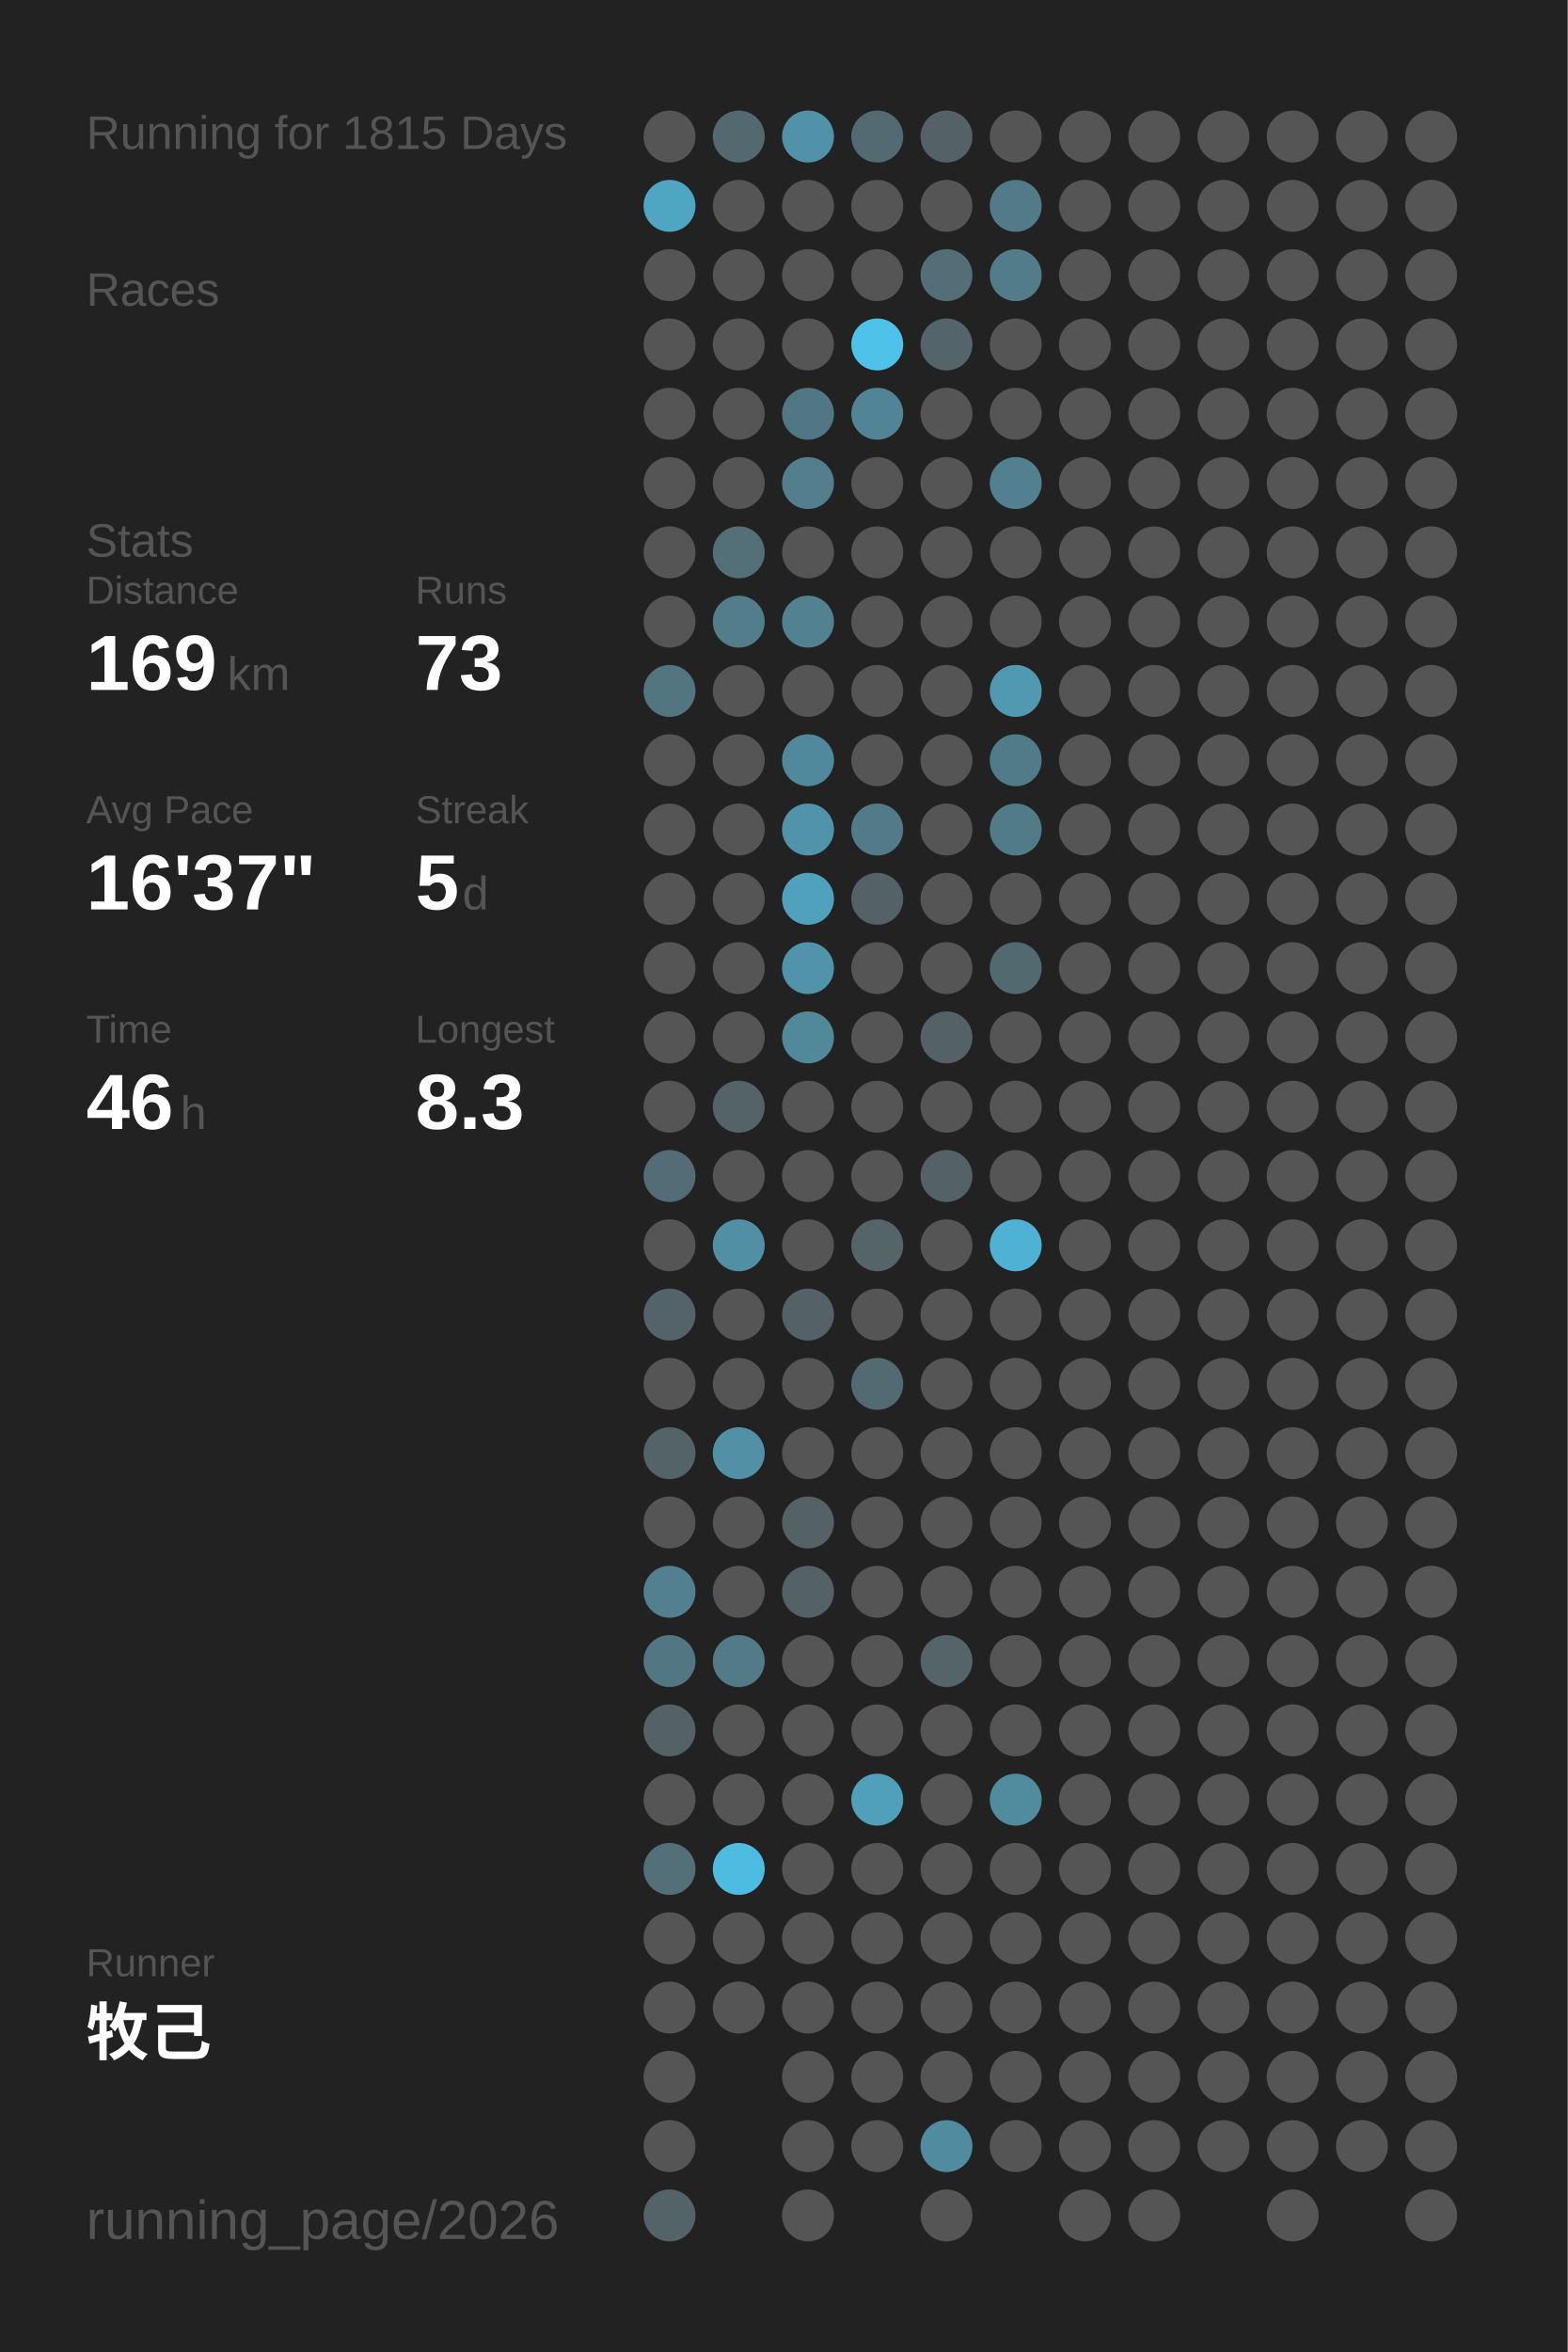
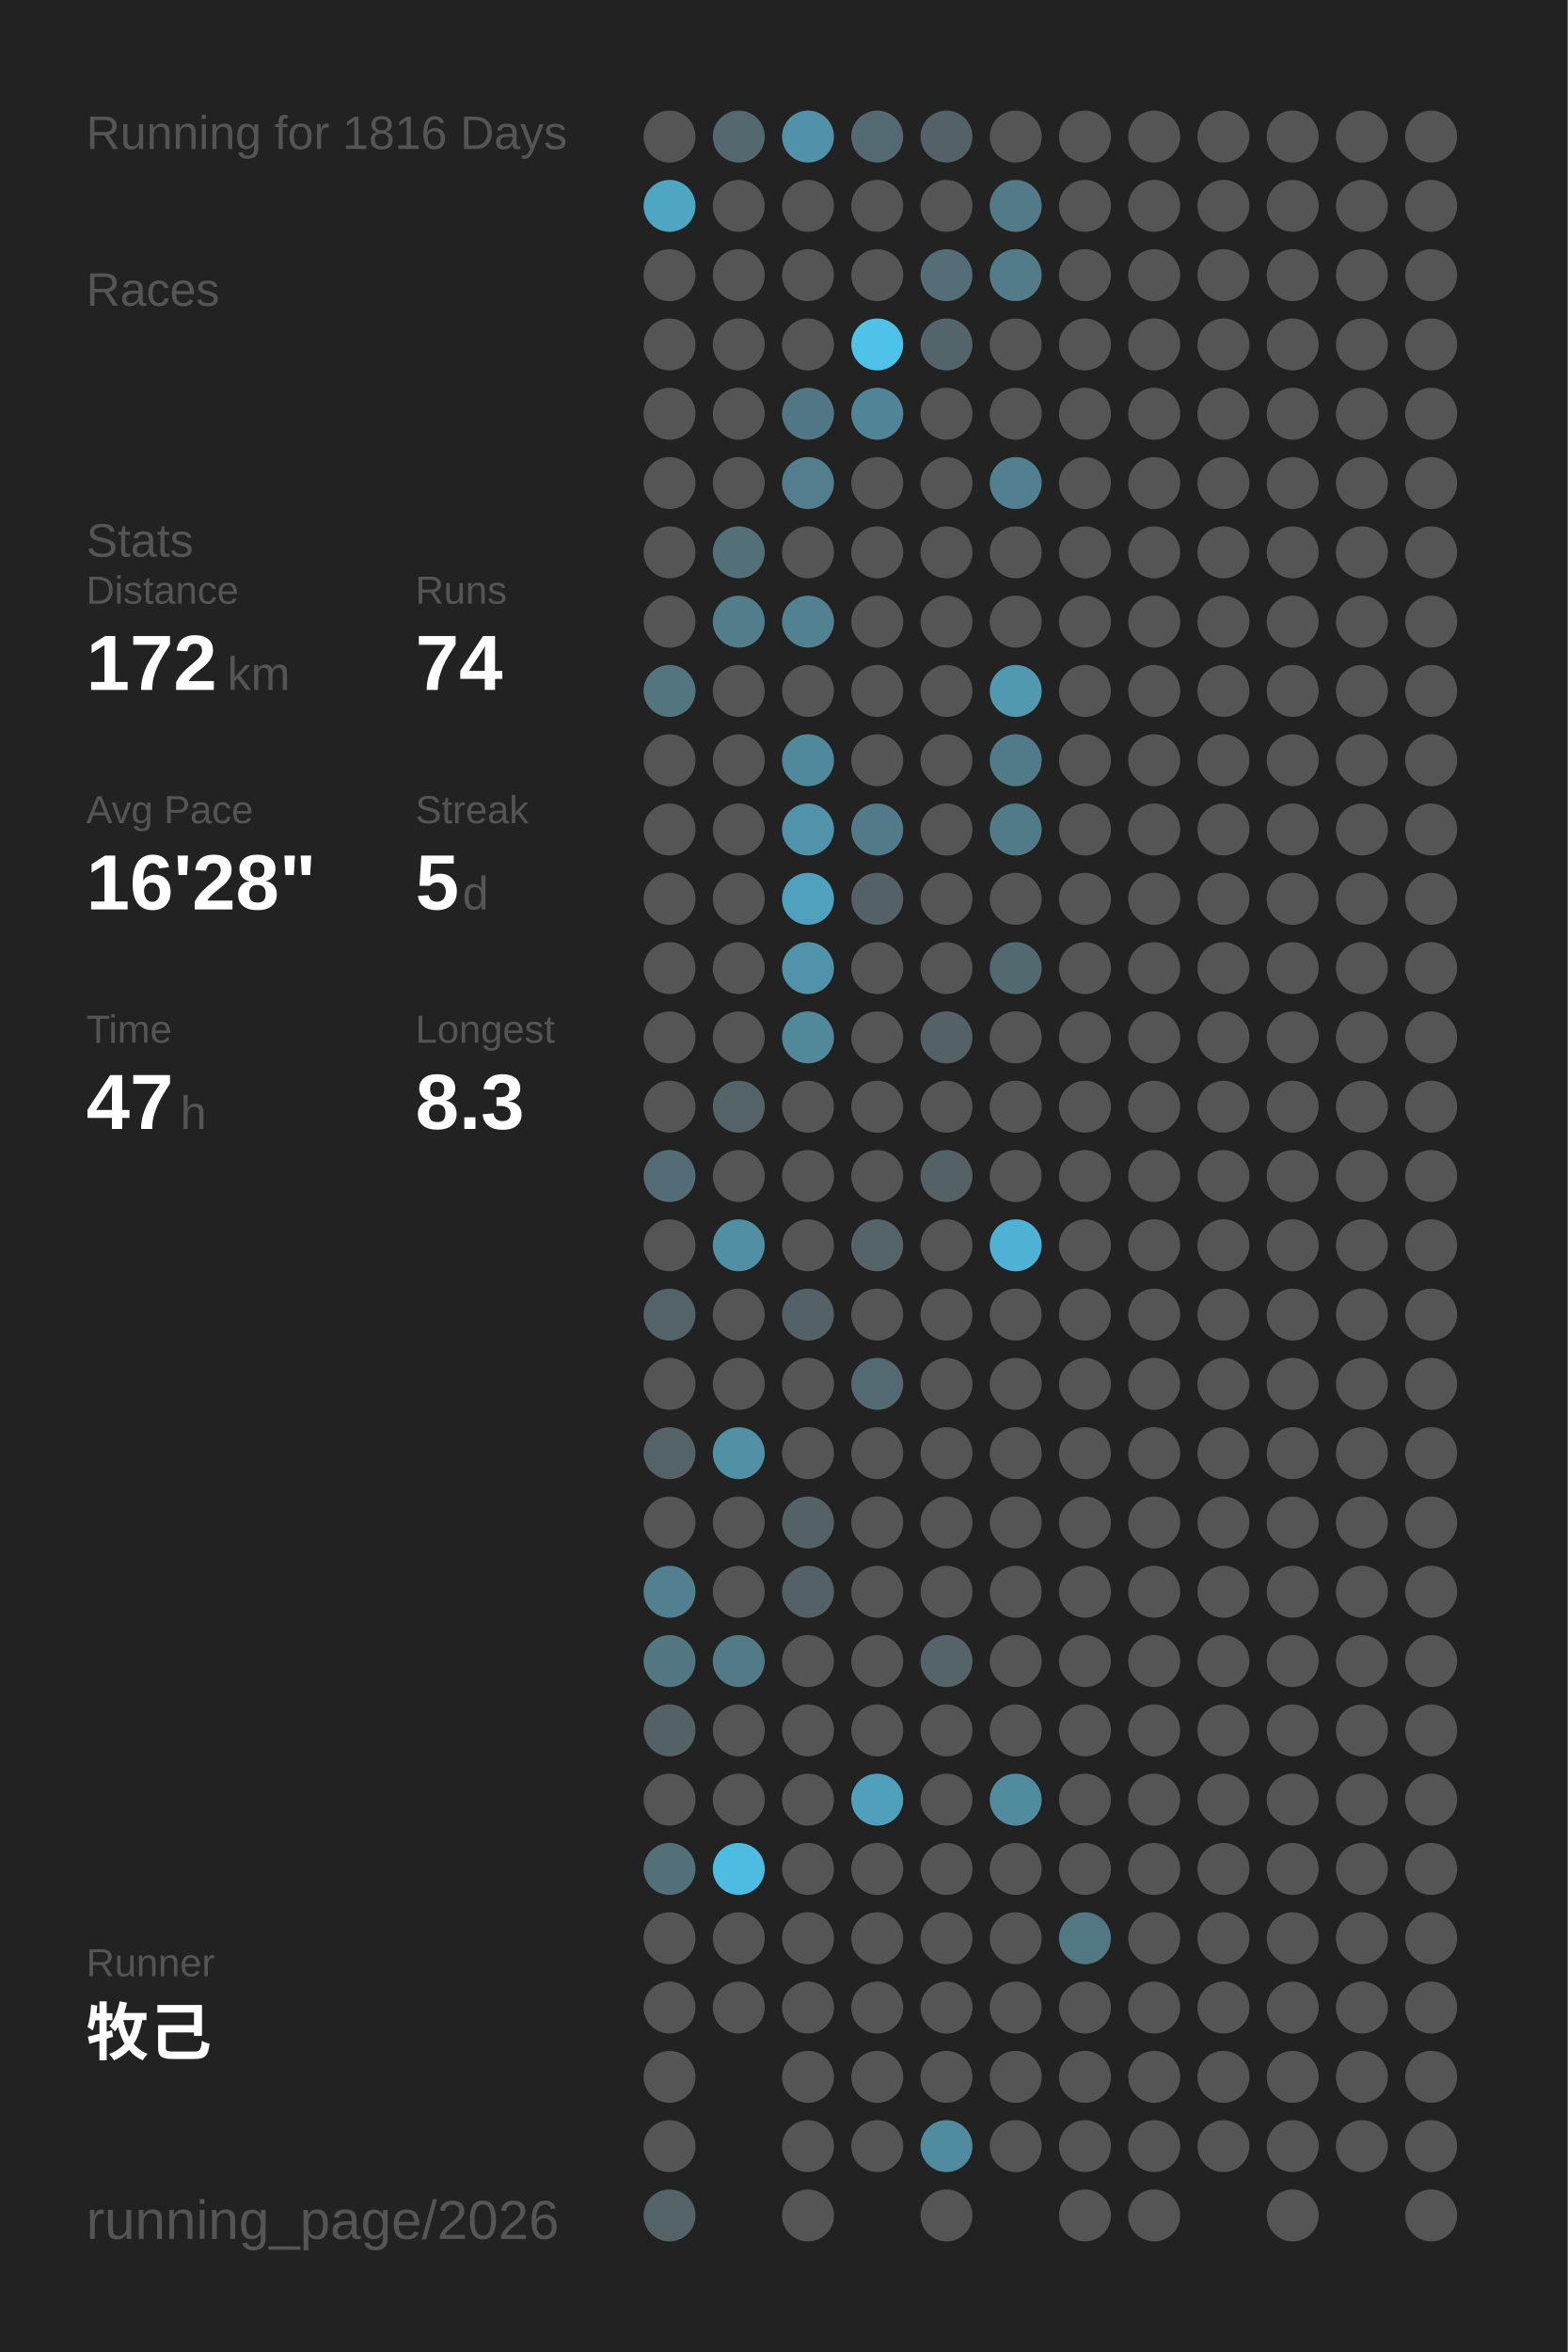
<svg xmlns="http://www.w3.org/2000/svg" baseProfile="full" height="300mm" version="1.1" viewBox="0,0,200,300" width="200mm">
  <defs />
  <rect fill="#222222" height="300" width="200" x="0" y="0" />
-   <text fill="#555555" style="font-size:6px; font-family:Arial;" x="11" y="19">Running for 1815 Days</text>
+   <text fill="#555555" style="font-size:6px; font-family:Arial;" x="11" y="19">Running for 1816 Days</text>
  <text fill="#555555" style="font-size:6px; font-family:Arial;" x="11" y="39">Races</text>
  <text fill="#555555" style="font-size:6px; font-family:Arial;" x="11" y="71">Stats</text>
  <text fill="#555555" style="font-size:5px; font-family:Arial;" x="11" y="77">Distance</text>
-   <text fill="#FFFFFF" style="font-size:10px; font-family:Arial; font-weight:bold;" x="11" y="88">169</text>
+   <text fill="#FFFFFF" style="font-size:10px; font-family:Arial; font-weight:bold;" x="11" y="88">172</text>
  <text fill="#555555" style="font-size:6px; font-family:Arial;" x="29" y="88">km</text>
  <text fill="#555555" style="font-size:5px; font-family:Arial;" x="53" y="77">Runs</text>
-   <text fill="#FFFFFF" style="font-size:10px; font-family:Arial; font-weight:bold;" x="53" y="88">73</text>
+   <text fill="#FFFFFF" style="font-size:10px; font-family:Arial; font-weight:bold;" x="53" y="88">74</text>
  <text fill="#555555" style="font-size:5px; font-family:Arial;" x="11" y="105">Avg Pace</text>
-   <text fill="#FFFFFF" style="font-size:10px; font-family:Arial; font-weight:bold;" x="11" y="116">16'37"</text>
+   <text fill="#FFFFFF" style="font-size:10px; font-family:Arial; font-weight:bold;" x="11" y="116">16'28"</text>
  <text fill="#555555" style="font-size:5px; font-family:Arial;" x="53" y="105">Streak</text>
  <text fill="#FFFFFF" style="font-size:10px; font-family:Arial; font-weight:bold;" x="53" y="116">5</text>
  <text fill="#555555" style="font-size:6px; font-family:Arial;" x="59" y="116">d</text>
  <text fill="#555555" style="font-size:5px; font-family:Arial;" x="11" y="133">Time</text>
-   <text fill="#FFFFFF" style="font-size:10px; font-family:Arial; font-weight:bold;" x="11" y="144">46</text>
+   <text fill="#FFFFFF" style="font-size:10px; font-family:Arial; font-weight:bold;" x="11" y="144">47</text>
  <text fill="#555555" style="font-size:6px; font-family:Arial;" x="23" y="144">h</text>
  <text fill="#555555" style="font-size:5px; font-family:Arial;" x="53" y="133">Longest</text>
  <text fill="#FFFFFF" style="font-size:10px; font-family:Arial; font-weight:bold;" x="53" y="144">8.3</text>
  <text fill="#555555" style="font-size:5px; font-family:Arial;" x="11" y="252.065">Runner</text>
  <text fill="#FFFFFF" style="font-size:8px; font-family:Arial; font-weight:bold;" x="11" y="262.065">牧己</text>
  <text fill="#555555" style="font-size:7px; font-family:Arial;" x="11" y="285.581">running_page/2026</text>
  <circle cx="85.417" cy="17.419" fill="#555555" r="3.312" />
  <circle cx="85.417" cy="26.258" fill="#4fa6c3" r="3.312" />
  <circle cx="85.417" cy="35.097" fill="#555555" r="3.312" />
  <circle cx="85.417" cy="43.935" fill="#555555" r="3.312" />
  <circle cx="85.417" cy="52.774" fill="#555555" r="3.312" />
  <circle cx="85.417" cy="61.613" fill="#555555" r="3.312" />
  <circle cx="85.417" cy="70.452" fill="#555555" r="3.312" />
  <circle cx="85.417" cy="79.29" fill="#555555" r="3.312" />
  <circle cx="85.417" cy="88.129" fill="#527580" r="3.312" />
  <circle cx="85.417" cy="96.968" fill="#555555" r="3.312" />
  <circle cx="85.417" cy="105.806" fill="#555555" r="3.312" />
  <circle cx="85.417" cy="114.645" fill="#555555" r="3.312" />
  <circle cx="85.417" cy="123.484" fill="#555555" r="3.312" />
  <circle cx="85.417" cy="132.323" fill="#555555" r="3.312" />
  <circle cx="85.417" cy="141.161" fill="#555555" r="3.312" />
  <circle cx="85.417" cy="150" fill="#536c75" r="3.312" />
  <circle cx="85.417" cy="158.839" fill="#555555" r="3.312" />
  <circle cx="85.417" cy="167.677" fill="#546369" r="3.312" />
  <circle cx="85.417" cy="176.516" fill="#555555" r="3.312" />
  <circle cx="85.417" cy="185.355" fill="#546368" r="3.312" />
  <circle cx="85.417" cy="194.194" fill="#555555" r="3.312" />
  <circle cx="85.417" cy="203.032" fill="#528090" r="3.312" />
  <circle cx="85.417" cy="211.871" fill="#527682" r="3.312" />
  <circle cx="85.417" cy="220.71" fill="#546266" r="3.312" />
  <circle cx="85.417" cy="229.548" fill="#555555" r="3.312" />
  <circle cx="85.417" cy="238.387" fill="#537079" r="3.312" />
  <circle cx="85.417" cy="247.226" fill="#555555" r="3.312" />
  <circle cx="85.417" cy="256.065" fill="#555555" r="3.312" />
  <circle cx="85.417" cy="264.903" fill="#555555" r="3.312" />
  <circle cx="85.417" cy="273.742" fill="#555555" r="3.312" />
  <circle cx="85.417" cy="282.581" fill="#546368" r="3.312" />
  <circle cx="94.25" cy="17.419" fill="#53686f" r="3.312" />
  <circle cx="94.25" cy="26.258" fill="#555555" r="3.312" />
  <circle cx="94.25" cy="35.097" fill="#555555" r="3.312" />
  <circle cx="94.25" cy="43.935" fill="#555555" r="3.312" />
  <circle cx="94.25" cy="52.774" fill="#555555" r="3.312" />
  <circle cx="94.25" cy="61.613" fill="#555555" r="3.312" />
  <circle cx="94.25" cy="70.452" fill="#537079" r="3.312" />
  <circle cx="94.25" cy="79.29" fill="#527d8b" r="3.312" />
  <circle cx="94.25" cy="88.129" fill="#555555" r="3.312" />
  <circle cx="94.25" cy="96.968" fill="#555555" r="3.312" />
  <circle cx="94.25" cy="105.806" fill="#555555" r="3.312" />
  <circle cx="94.25" cy="114.645" fill="#555555" r="3.312" />
  <circle cx="94.25" cy="123.484" fill="#555555" r="3.312" />
  <circle cx="94.25" cy="132.323" fill="#555555" r="3.312" />
  <circle cx="94.25" cy="141.161" fill="#546368" r="3.312" />
  <circle cx="94.25" cy="150" fill="#555555" r="3.312" />
  <circle cx="94.25" cy="158.839" fill="#518fa5" r="3.312" />
  <circle cx="94.25" cy="167.677" fill="#555555" r="3.312" />
  <circle cx="94.25" cy="176.516" fill="#555555" r="3.312" />
  <circle cx="94.25" cy="185.355" fill="#5190a5" r="3.312" />
  <circle cx="94.25" cy="194.194" fill="#555555" r="3.312" />
  <circle cx="94.25" cy="203.032" fill="#555555" r="3.312" />
  <circle cx="94.25" cy="211.871" fill="#527a87" r="3.312" />
  <circle cx="94.25" cy="220.71" fill="#555555" r="3.312" />
  <circle cx="94.25" cy="229.548" fill="#555555" r="3.312" />
  <circle cx="94.25" cy="238.387" fill="#4ebce1" r="3.312" />
  <circle cx="94.25" cy="247.226" fill="#555555" r="3.312" />
  <circle cx="94.25" cy="256.065" fill="#555555" r="3.312" />
  <circle cx="103.083" cy="17.419" fill="#5192a9" r="3.312" />
  <circle cx="103.083" cy="26.258" fill="#555555" r="3.312" />
  <circle cx="103.083" cy="35.097" fill="#555555" r="3.312" />
  <circle cx="103.083" cy="43.935" fill="#555555" r="3.312" />
  <circle cx="103.083" cy="52.774" fill="#527784" r="3.312" />
  <circle cx="103.083" cy="61.613" fill="#527e8e" r="3.312" />
  <circle cx="103.083" cy="70.452" fill="#555555" r="3.312" />
  <circle cx="103.083" cy="79.29" fill="#528292" r="3.312" />
  <circle cx="103.083" cy="88.129" fill="#555555" r="3.312" />
  <circle cx="103.083" cy="96.968" fill="#51899c" r="3.312" />
  <circle cx="103.083" cy="105.806" fill="#5093aa" r="3.312" />
  <circle cx="103.083" cy="114.645" fill="#50a1bd" r="3.312" />
  <circle cx="103.083" cy="123.484" fill="#5093aa" r="3.312" />
  <circle cx="103.083" cy="132.323" fill="#51889a" r="3.312" />
  <circle cx="103.083" cy="141.161" fill="#555555" r="3.312" />
  <circle cx="103.083" cy="150" fill="#555555" r="3.312" />
  <circle cx="103.083" cy="158.839" fill="#555555" r="3.312" />
  <circle cx="103.083" cy="167.677" fill="#546267" r="3.312" />
  <circle cx="103.083" cy="176.516" fill="#555555" r="3.312" />
  <circle cx="103.083" cy="185.355" fill="#555555" r="3.312" />
  <circle cx="103.083" cy="194.194" fill="#546266" r="3.312" />
  <circle cx="103.083" cy="203.032" fill="#546166" r="3.312" />
  <circle cx="103.083" cy="211.871" fill="#555555" r="3.312" />
  <circle cx="103.083" cy="220.71" fill="#555555" r="3.312" />
  <circle cx="103.083" cy="229.548" fill="#555555" r="3.312" />
  <circle cx="103.083" cy="238.387" fill="#555555" r="3.312" />
  <circle cx="103.083" cy="247.226" fill="#555555" r="3.312" />
  <circle cx="103.083" cy="256.065" fill="#555555" r="3.312" />
  <circle cx="103.083" cy="264.903" fill="#555555" r="3.312" />
  <circle cx="103.083" cy="273.742" fill="#555555" r="3.312" />
  <circle cx="103.083" cy="282.581" fill="#555555" r="3.312" />
  <circle cx="111.917" cy="17.419" fill="#536a72" r="3.312" />
  <circle cx="111.917" cy="26.258" fill="#555555" r="3.312" />
  <circle cx="111.917" cy="35.097" fill="#555555" r="3.312" />
  <circle cx="111.917" cy="43.935" fill="#4ec2e9" r="3.312" />
  <circle cx="111.917" cy="52.774" fill="#518496" r="3.312" />
  <circle cx="111.917" cy="61.613" fill="#555555" r="3.312" />
  <circle cx="111.917" cy="70.452" fill="#555555" r="3.312" />
  <circle cx="111.917" cy="79.29" fill="#555555" r="3.312" />
  <circle cx="111.917" cy="88.129" fill="#555555" r="3.312" />
  <circle cx="111.917" cy="96.968" fill="#555555" r="3.312" />
  <circle cx="111.917" cy="105.806" fill="#527a88" r="3.312" />
  <circle cx="111.917" cy="114.645" fill="#546267" r="3.312" />
  <circle cx="111.917" cy="123.484" fill="#555555" r="3.312" />
  <circle cx="111.917" cy="132.323" fill="#555555" r="3.312" />
  <circle cx="111.917" cy="141.161" fill="#555555" r="3.312" />
  <circle cx="111.917" cy="150" fill="#555555" r="3.312" />
  <circle cx="111.917" cy="158.839" fill="#546469" r="3.312" />
  <circle cx="111.917" cy="167.677" fill="#555555" r="3.312" />
  <circle cx="111.917" cy="176.516" fill="#536a72" r="3.312" />
  <circle cx="111.917" cy="185.355" fill="#555555" r="3.312" />
  <circle cx="111.917" cy="194.194" fill="#555555" r="3.312" />
  <circle cx="111.917" cy="203.032" fill="#555555" r="3.312" />
  <circle cx="111.917" cy="211.871" fill="#555555" r="3.312" />
  <circle cx="111.917" cy="220.71" fill="#555555" r="3.312" />
  <circle cx="111.917" cy="229.548" fill="#50a0bb" r="3.312" />
  <circle cx="111.917" cy="238.387" fill="#555555" r="3.312" />
  <circle cx="111.917" cy="247.226" fill="#555555" r="3.312" />
  <circle cx="111.917" cy="256.065" fill="#555555" r="3.312" />
  <circle cx="111.917" cy="264.903" fill="#555555" r="3.312" />
  <circle cx="111.917" cy="273.742" fill="#555555" r="3.312" />
  <circle cx="120.75" cy="17.419" fill="#546267" r="3.312" />
  <circle cx="120.75" cy="26.258" fill="#555555" r="3.312" />
  <circle cx="120.75" cy="35.097" fill="#536e77" r="3.312" />
  <circle cx="120.75" cy="43.935" fill="#53646a" r="3.312" />
  <circle cx="120.75" cy="52.774" fill="#555555" r="3.312" />
  <circle cx="120.75" cy="61.613" fill="#555555" r="3.312" />
  <circle cx="120.75" cy="70.452" fill="#555555" r="3.312" />
  <circle cx="120.75" cy="79.29" fill="#555555" r="3.312" />
  <circle cx="120.75" cy="88.129" fill="#555555" r="3.312" />
  <circle cx="120.75" cy="96.968" fill="#555555" r="3.312" />
  <circle cx="120.75" cy="105.806" fill="#555555" r="3.312" />
  <circle cx="120.75" cy="114.645" fill="#555555" r="3.312" />
  <circle cx="120.75" cy="123.484" fill="#555555" r="3.312" />
  <circle cx="120.75" cy="132.323" fill="#546267" r="3.312" />
  <circle cx="120.75" cy="141.161" fill="#555555" r="3.312" />
  <circle cx="120.75" cy="150" fill="#546266" r="3.312" />
  <circle cx="120.75" cy="158.839" fill="#555555" r="3.312" />
  <circle cx="120.75" cy="167.677" fill="#555555" r="3.312" />
  <circle cx="120.75" cy="176.516" fill="#555555" r="3.312" />
  <circle cx="120.75" cy="185.355" fill="#555555" r="3.312" />
  <circle cx="120.75" cy="194.194" fill="#555555" r="3.312" />
  <circle cx="120.75" cy="203.032" fill="#555555" r="3.312" />
  <circle cx="120.75" cy="211.871" fill="#546469" r="3.312" />
  <circle cx="120.75" cy="220.71" fill="#555555" r="3.312" />
  <circle cx="120.75" cy="229.548" fill="#555555" r="3.312" />
  <circle cx="120.75" cy="238.387" fill="#555555" r="3.312" />
  <circle cx="120.75" cy="247.226" fill="#555555" r="3.312" />
  <circle cx="120.75" cy="256.065" fill="#555555" r="3.312" />
  <circle cx="120.75" cy="264.903" fill="#555555" r="3.312" />
  <circle cx="120.75" cy="273.742" fill="#518b9f" r="3.312" />
  <circle cx="120.75" cy="282.581" fill="#555555" r="3.312" />
  <circle cx="129.583" cy="17.419" fill="#555555" r="3.312" />
  <circle cx="129.583" cy="26.258" fill="#527a88" r="3.312" />
  <circle cx="129.583" cy="35.097" fill="#527c8a" r="3.312" />
  <circle cx="129.583" cy="43.935" fill="#555555" r="3.312" />
  <circle cx="129.583" cy="52.774" fill="#555555" r="3.312" />
  <circle cx="129.583" cy="61.613" fill="#528090" r="3.312" />
  <circle cx="129.583" cy="70.452" fill="#555555" r="3.312" />
  <circle cx="129.583" cy="79.29" fill="#555555" r="3.312" />
  <circle cx="129.583" cy="88.129" fill="#5099b1" r="3.312" />
  <circle cx="129.583" cy="96.968" fill="#527b89" r="3.312" />
  <circle cx="129.583" cy="105.806" fill="#527b88" r="3.312" />
  <circle cx="129.583" cy="114.645" fill="#555555" r="3.312" />
  <circle cx="129.583" cy="123.484" fill="#536970" r="3.312" />
  <circle cx="129.583" cy="132.323" fill="#555555" r="3.312" />
  <circle cx="129.583" cy="141.161" fill="#555555" r="3.312" />
  <circle cx="129.583" cy="150" fill="#555555" r="3.312" />
  <circle cx="129.583" cy="158.839" fill="#4fb1d3" r="3.312" />
  <circle cx="129.583" cy="167.677" fill="#555555" r="3.312" />
  <circle cx="129.583" cy="176.516" fill="#555555" r="3.312" />
  <circle cx="129.583" cy="185.355" fill="#555555" r="3.312" />
  <circle cx="129.583" cy="194.194" fill="#555555" r="3.312" />
  <circle cx="129.583" cy="203.032" fill="#555555" r="3.312" />
  <circle cx="129.583" cy="211.871" fill="#555555" r="3.312" />
  <circle cx="129.583" cy="220.71" fill="#555555" r="3.312" />
  <circle cx="129.583" cy="229.548" fill="#518b9e" r="3.312" />
  <circle cx="129.583" cy="238.387" fill="#555555" r="3.312" />
  <circle cx="129.583" cy="247.226" fill="#555555" r="3.312" />
  <circle cx="129.583" cy="256.065" fill="#555555" r="3.312" />
  <circle cx="129.583" cy="264.903" fill="#555555" r="3.312" />
  <circle cx="129.583" cy="273.742" fill="#555555" r="3.312" />
  <circle cx="138.417" cy="17.419" fill="#555555" r="3.312" />
  <circle cx="138.417" cy="26.258" fill="#555555" r="3.312" />
  <circle cx="138.417" cy="35.097" fill="#555555" r="3.312" />
  <circle cx="138.417" cy="43.935" fill="#555555" r="3.312" />
  <circle cx="138.417" cy="52.774" fill="#555555" r="3.312" />
  <circle cx="138.417" cy="61.613" fill="#555555" r="3.312" />
  <circle cx="138.417" cy="70.452" fill="#555555" r="3.312" />
  <circle cx="138.417" cy="79.29" fill="#555555" r="3.312" />
  <circle cx="138.417" cy="88.129" fill="#555555" r="3.312" />
  <circle cx="138.417" cy="96.968" fill="#555555" r="3.312" />
  <circle cx="138.417" cy="105.806" fill="#555555" r="3.312" />
  <circle cx="138.417" cy="114.645" fill="#555555" r="3.312" />
  <circle cx="138.417" cy="123.484" fill="#555555" r="3.312" />
  <circle cx="138.417" cy="132.323" fill="#555555" r="3.312" />
  <circle cx="138.417" cy="141.161" fill="#555555" r="3.312" />
  <circle cx="138.417" cy="150" fill="#555555" r="3.312" />
  <circle cx="138.417" cy="158.839" fill="#555555" r="3.312" />
  <circle cx="138.417" cy="167.677" fill="#555555" r="3.312" />
  <circle cx="138.417" cy="176.516" fill="#555555" r="3.312" />
  <circle cx="138.417" cy="185.355" fill="#555555" r="3.312" />
  <circle cx="138.417" cy="194.194" fill="#555555" r="3.312" />
  <circle cx="138.417" cy="203.032" fill="#555555" r="3.312" />
  <circle cx="138.417" cy="211.871" fill="#555555" r="3.312" />
  <circle cx="138.417" cy="220.71" fill="#555555" r="3.312" />
  <circle cx="138.417" cy="229.548" fill="#555555" r="3.312" />
  <circle cx="138.417" cy="238.387" fill="#555555" r="3.312" />
-   <circle cx="138.417" cy="247.226" fill="#555555" r="3.312" />
+   <circle cx="138.417" cy="247.226" fill="#527884" r="3.312" />
  <circle cx="138.417" cy="256.065" fill="#555555" r="3.312" />
  <circle cx="138.417" cy="264.903" fill="#555555" r="3.312" />
  <circle cx="138.417" cy="273.742" fill="#555555" r="3.312" />
  <circle cx="138.417" cy="282.581" fill="#555555" r="3.312" />
  <circle cx="147.25" cy="17.419" fill="#555555" r="3.312" />
  <circle cx="147.25" cy="26.258" fill="#555555" r="3.312" />
  <circle cx="147.25" cy="35.097" fill="#555555" r="3.312" />
  <circle cx="147.25" cy="43.935" fill="#555555" r="3.312" />
  <circle cx="147.25" cy="52.774" fill="#555555" r="3.312" />
  <circle cx="147.25" cy="61.613" fill="#555555" r="3.312" />
  <circle cx="147.25" cy="70.452" fill="#555555" r="3.312" />
  <circle cx="147.25" cy="79.29" fill="#555555" r="3.312" />
  <circle cx="147.25" cy="88.129" fill="#555555" r="3.312" />
  <circle cx="147.25" cy="96.968" fill="#555555" r="3.312" />
  <circle cx="147.25" cy="105.806" fill="#555555" r="3.312" />
  <circle cx="147.25" cy="114.645" fill="#555555" r="3.312" />
  <circle cx="147.25" cy="123.484" fill="#555555" r="3.312" />
  <circle cx="147.25" cy="132.323" fill="#555555" r="3.312" />
  <circle cx="147.25" cy="141.161" fill="#555555" r="3.312" />
  <circle cx="147.25" cy="150" fill="#555555" r="3.312" />
  <circle cx="147.25" cy="158.839" fill="#555555" r="3.312" />
  <circle cx="147.25" cy="167.677" fill="#555555" r="3.312" />
  <circle cx="147.25" cy="176.516" fill="#555555" r="3.312" />
  <circle cx="147.25" cy="185.355" fill="#555555" r="3.312" />
  <circle cx="147.25" cy="194.194" fill="#555555" r="3.312" />
  <circle cx="147.25" cy="203.032" fill="#555555" r="3.312" />
  <circle cx="147.25" cy="211.871" fill="#555555" r="3.312" />
  <circle cx="147.25" cy="220.71" fill="#555555" r="3.312" />
  <circle cx="147.25" cy="229.548" fill="#555555" r="3.312" />
  <circle cx="147.25" cy="238.387" fill="#555555" r="3.312" />
  <circle cx="147.25" cy="247.226" fill="#555555" r="3.312" />
  <circle cx="147.25" cy="256.065" fill="#555555" r="3.312" />
  <circle cx="147.25" cy="264.903" fill="#555555" r="3.312" />
  <circle cx="147.25" cy="273.742" fill="#555555" r="3.312" />
  <circle cx="147.25" cy="282.581" fill="#555555" r="3.312" />
  <circle cx="156.083" cy="17.419" fill="#555555" r="3.312" />
  <circle cx="156.083" cy="26.258" fill="#555555" r="3.312" />
  <circle cx="156.083" cy="35.097" fill="#555555" r="3.312" />
  <circle cx="156.083" cy="43.935" fill="#555555" r="3.312" />
  <circle cx="156.083" cy="52.774" fill="#555555" r="3.312" />
  <circle cx="156.083" cy="61.613" fill="#555555" r="3.312" />
  <circle cx="156.083" cy="70.452" fill="#555555" r="3.312" />
  <circle cx="156.083" cy="79.29" fill="#555555" r="3.312" />
  <circle cx="156.083" cy="88.129" fill="#555555" r="3.312" />
  <circle cx="156.083" cy="96.968" fill="#555555" r="3.312" />
  <circle cx="156.083" cy="105.806" fill="#555555" r="3.312" />
  <circle cx="156.083" cy="114.645" fill="#555555" r="3.312" />
  <circle cx="156.083" cy="123.484" fill="#555555" r="3.312" />
  <circle cx="156.083" cy="132.323" fill="#555555" r="3.312" />
  <circle cx="156.083" cy="141.161" fill="#555555" r="3.312" />
  <circle cx="156.083" cy="150" fill="#555555" r="3.312" />
  <circle cx="156.083" cy="158.839" fill="#555555" r="3.312" />
  <circle cx="156.083" cy="167.677" fill="#555555" r="3.312" />
  <circle cx="156.083" cy="176.516" fill="#555555" r="3.312" />
  <circle cx="156.083" cy="185.355" fill="#555555" r="3.312" />
  <circle cx="156.083" cy="194.194" fill="#555555" r="3.312" />
  <circle cx="156.083" cy="203.032" fill="#555555" r="3.312" />
  <circle cx="156.083" cy="211.871" fill="#555555" r="3.312" />
  <circle cx="156.083" cy="220.71" fill="#555555" r="3.312" />
  <circle cx="156.083" cy="229.548" fill="#555555" r="3.312" />
  <circle cx="156.083" cy="238.387" fill="#555555" r="3.312" />
  <circle cx="156.083" cy="247.226" fill="#555555" r="3.312" />
  <circle cx="156.083" cy="256.065" fill="#555555" r="3.312" />
  <circle cx="156.083" cy="264.903" fill="#555555" r="3.312" />
  <circle cx="156.083" cy="273.742" fill="#555555" r="3.312" />
  <circle cx="164.917" cy="17.419" fill="#555555" r="3.312" />
  <circle cx="164.917" cy="26.258" fill="#555555" r="3.312" />
  <circle cx="164.917" cy="35.097" fill="#555555" r="3.312" />
  <circle cx="164.917" cy="43.935" fill="#555555" r="3.312" />
  <circle cx="164.917" cy="52.774" fill="#555555" r="3.312" />
  <circle cx="164.917" cy="61.613" fill="#555555" r="3.312" />
  <circle cx="164.917" cy="70.452" fill="#555555" r="3.312" />
  <circle cx="164.917" cy="79.29" fill="#555555" r="3.312" />
  <circle cx="164.917" cy="88.129" fill="#555555" r="3.312" />
  <circle cx="164.917" cy="96.968" fill="#555555" r="3.312" />
  <circle cx="164.917" cy="105.806" fill="#555555" r="3.312" />
  <circle cx="164.917" cy="114.645" fill="#555555" r="3.312" />
  <circle cx="164.917" cy="123.484" fill="#555555" r="3.312" />
  <circle cx="164.917" cy="132.323" fill="#555555" r="3.312" />
  <circle cx="164.917" cy="141.161" fill="#555555" r="3.312" />
  <circle cx="164.917" cy="150" fill="#555555" r="3.312" />
  <circle cx="164.917" cy="158.839" fill="#555555" r="3.312" />
  <circle cx="164.917" cy="167.677" fill="#555555" r="3.312" />
  <circle cx="164.917" cy="176.516" fill="#555555" r="3.312" />
  <circle cx="164.917" cy="185.355" fill="#555555" r="3.312" />
  <circle cx="164.917" cy="194.194" fill="#555555" r="3.312" />
  <circle cx="164.917" cy="203.032" fill="#555555" r="3.312" />
  <circle cx="164.917" cy="211.871" fill="#555555" r="3.312" />
  <circle cx="164.917" cy="220.71" fill="#555555" r="3.312" />
  <circle cx="164.917" cy="229.548" fill="#555555" r="3.312" />
  <circle cx="164.917" cy="238.387" fill="#555555" r="3.312" />
  <circle cx="164.917" cy="247.226" fill="#555555" r="3.312" />
  <circle cx="164.917" cy="256.065" fill="#555555" r="3.312" />
  <circle cx="164.917" cy="264.903" fill="#555555" r="3.312" />
  <circle cx="164.917" cy="273.742" fill="#555555" r="3.312" />
  <circle cx="164.917" cy="282.581" fill="#555555" r="3.312" />
  <circle cx="173.75" cy="17.419" fill="#555555" r="3.312" />
  <circle cx="173.75" cy="26.258" fill="#555555" r="3.312" />
  <circle cx="173.75" cy="35.097" fill="#555555" r="3.312" />
  <circle cx="173.75" cy="43.935" fill="#555555" r="3.312" />
  <circle cx="173.75" cy="52.774" fill="#555555" r="3.312" />
  <circle cx="173.75" cy="61.613" fill="#555555" r="3.312" />
  <circle cx="173.75" cy="70.452" fill="#555555" r="3.312" />
  <circle cx="173.75" cy="79.29" fill="#555555" r="3.312" />
  <circle cx="173.75" cy="88.129" fill="#555555" r="3.312" />
  <circle cx="173.75" cy="96.968" fill="#555555" r="3.312" />
  <circle cx="173.75" cy="105.806" fill="#555555" r="3.312" />
  <circle cx="173.75" cy="114.645" fill="#555555" r="3.312" />
  <circle cx="173.75" cy="123.484" fill="#555555" r="3.312" />
  <circle cx="173.75" cy="132.323" fill="#555555" r="3.312" />
  <circle cx="173.75" cy="141.161" fill="#555555" r="3.312" />
  <circle cx="173.75" cy="150" fill="#555555" r="3.312" />
  <circle cx="173.75" cy="158.839" fill="#555555" r="3.312" />
  <circle cx="173.75" cy="167.677" fill="#555555" r="3.312" />
  <circle cx="173.75" cy="176.516" fill="#555555" r="3.312" />
  <circle cx="173.75" cy="185.355" fill="#555555" r="3.312" />
  <circle cx="173.75" cy="194.194" fill="#555555" r="3.312" />
  <circle cx="173.75" cy="203.032" fill="#555555" r="3.312" />
  <circle cx="173.75" cy="211.871" fill="#555555" r="3.312" />
  <circle cx="173.75" cy="220.71" fill="#555555" r="3.312" />
  <circle cx="173.75" cy="229.548" fill="#555555" r="3.312" />
  <circle cx="173.75" cy="238.387" fill="#555555" r="3.312" />
  <circle cx="173.75" cy="247.226" fill="#555555" r="3.312" />
  <circle cx="173.75" cy="256.065" fill="#555555" r="3.312" />
  <circle cx="173.75" cy="264.903" fill="#555555" r="3.312" />
  <circle cx="173.75" cy="273.742" fill="#555555" r="3.312" />
  <circle cx="182.583" cy="17.419" fill="#555555" r="3.312" />
  <circle cx="182.583" cy="26.258" fill="#555555" r="3.312" />
  <circle cx="182.583" cy="35.097" fill="#555555" r="3.312" />
  <circle cx="182.583" cy="43.935" fill="#555555" r="3.312" />
  <circle cx="182.583" cy="52.774" fill="#555555" r="3.312" />
  <circle cx="182.583" cy="61.613" fill="#555555" r="3.312" />
  <circle cx="182.583" cy="70.452" fill="#555555" r="3.312" />
  <circle cx="182.583" cy="79.29" fill="#555555" r="3.312" />
  <circle cx="182.583" cy="88.129" fill="#555555" r="3.312" />
  <circle cx="182.583" cy="96.968" fill="#555555" r="3.312" />
  <circle cx="182.583" cy="105.806" fill="#555555" r="3.312" />
  <circle cx="182.583" cy="114.645" fill="#555555" r="3.312" />
  <circle cx="182.583" cy="123.484" fill="#555555" r="3.312" />
  <circle cx="182.583" cy="132.323" fill="#555555" r="3.312" />
  <circle cx="182.583" cy="141.161" fill="#555555" r="3.312" />
  <circle cx="182.583" cy="150" fill="#555555" r="3.312" />
  <circle cx="182.583" cy="158.839" fill="#555555" r="3.312" />
  <circle cx="182.583" cy="167.677" fill="#555555" r="3.312" />
  <circle cx="182.583" cy="176.516" fill="#555555" r="3.312" />
  <circle cx="182.583" cy="185.355" fill="#555555" r="3.312" />
  <circle cx="182.583" cy="194.194" fill="#555555" r="3.312" />
  <circle cx="182.583" cy="203.032" fill="#555555" r="3.312" />
  <circle cx="182.583" cy="211.871" fill="#555555" r="3.312" />
  <circle cx="182.583" cy="220.71" fill="#555555" r="3.312" />
  <circle cx="182.583" cy="229.548" fill="#555555" r="3.312" />
  <circle cx="182.583" cy="238.387" fill="#555555" r="3.312" />
  <circle cx="182.583" cy="247.226" fill="#555555" r="3.312" />
  <circle cx="182.583" cy="256.065" fill="#555555" r="3.312" />
  <circle cx="182.583" cy="264.903" fill="#555555" r="3.312" />
  <circle cx="182.583" cy="273.742" fill="#555555" r="3.312" />
  <circle cx="182.583" cy="282.581" fill="#555555" r="3.312" />
</svg>
